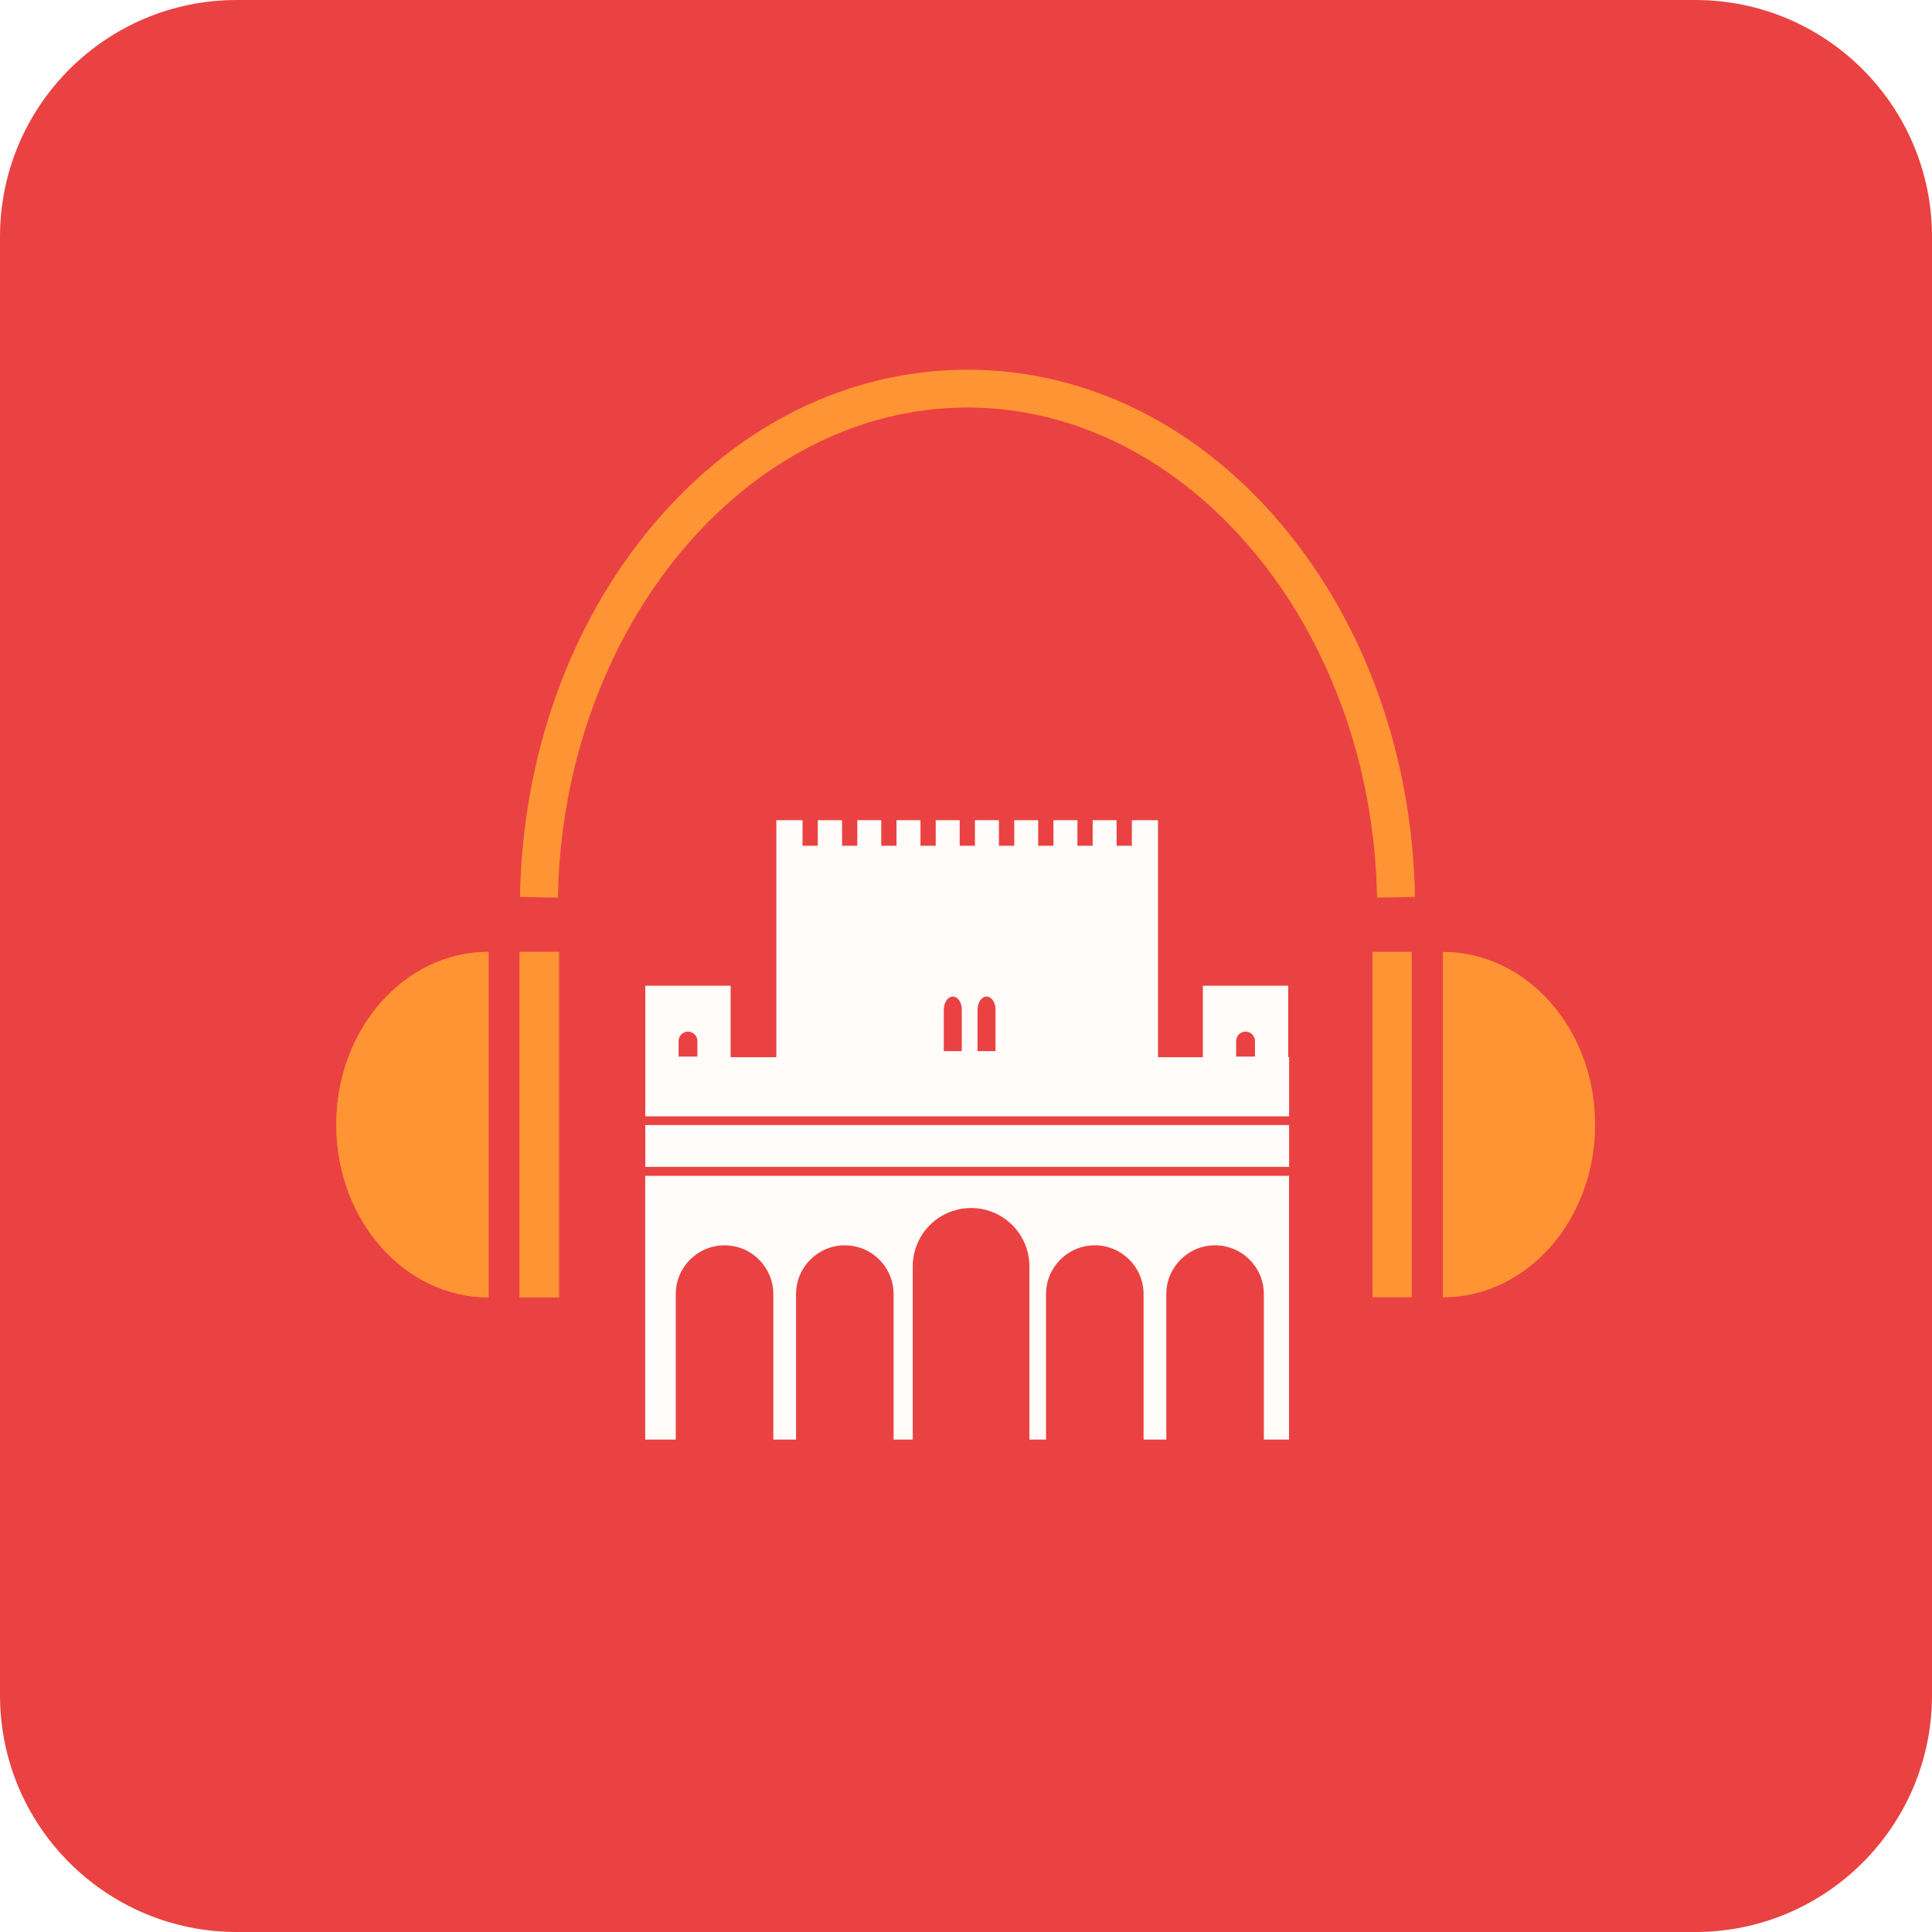
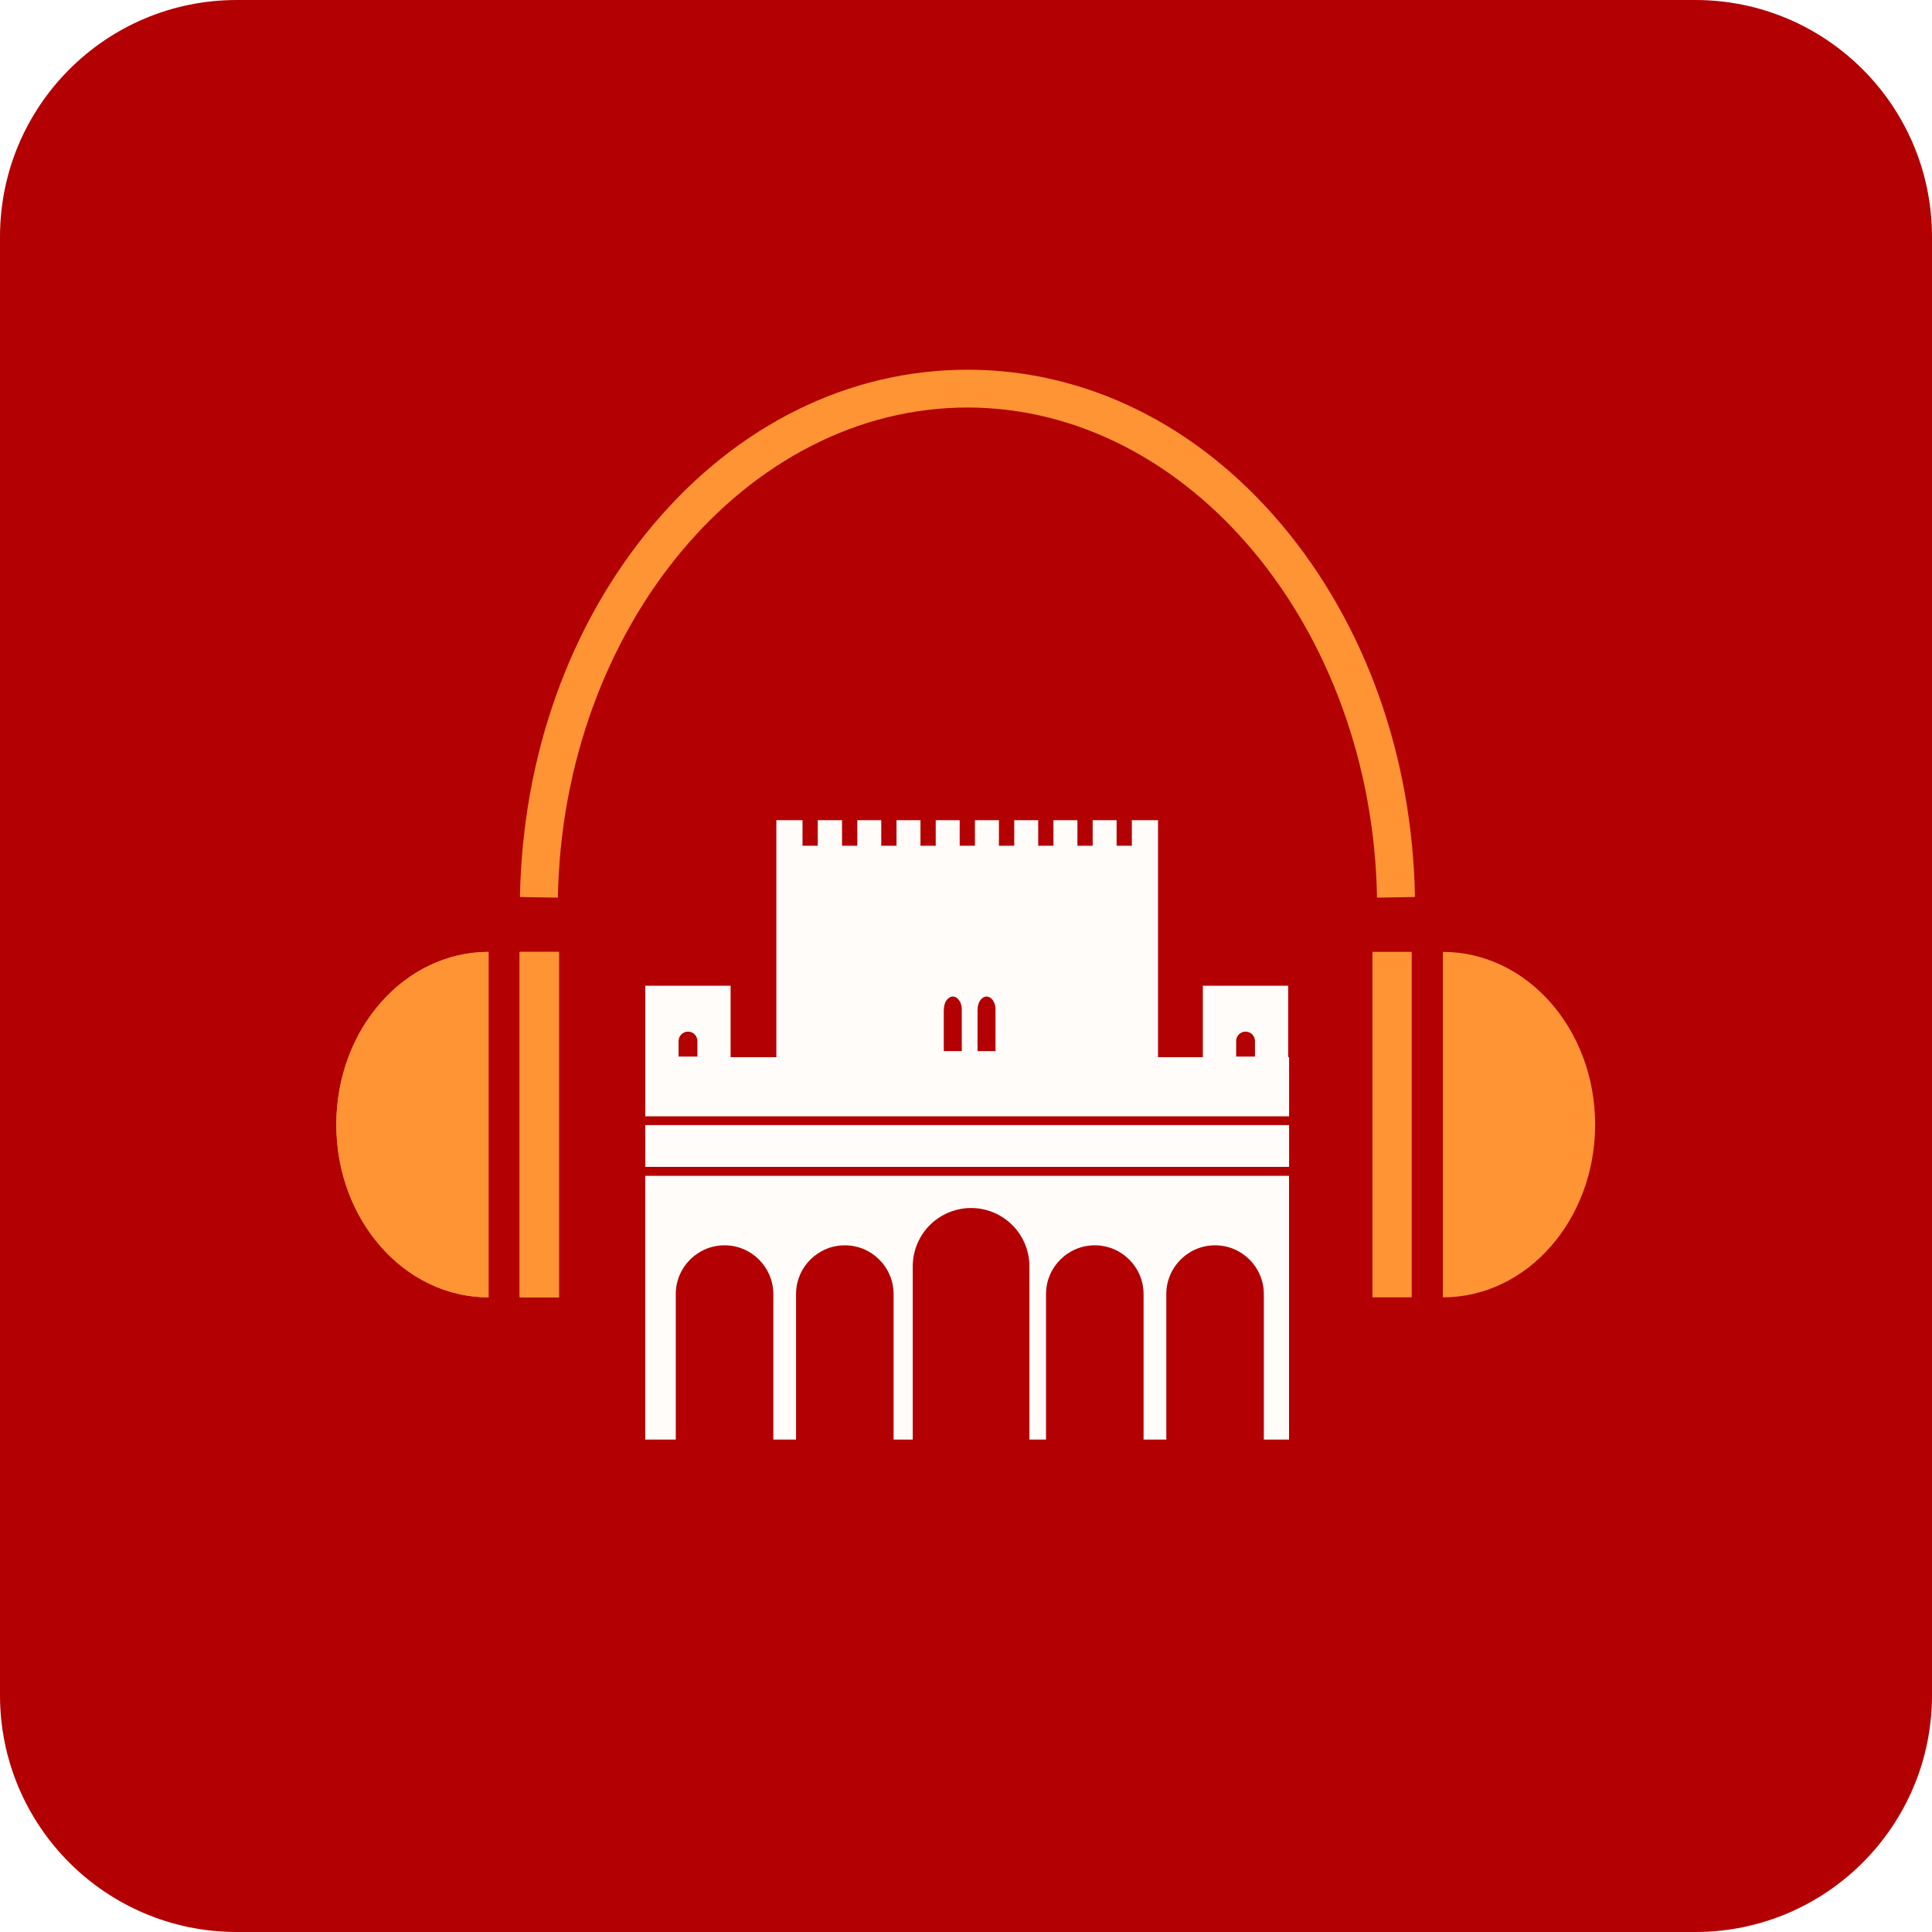
<svg xmlns="http://www.w3.org/2000/svg" width="204" height="204" viewBox="0 0 204 204">
  <g id="Group_1" data-name="Group 1" transform="translate(-76 -152)">
-     <path id="Path_1" data-name="Path 1" d="M25,0H179a25,25,0,0,1,25,25V179a25,25,0,0,1-25,25H25A25,25,0,0,1,0,179V25A25,25,0,0,1,25,0Z" transform="translate(76 152)" fill="#ea4242" />
+     <path id="Path_1" data-name="Path 1" d="M25,0H179a25,25,0,0,1,25,25V179a25,25,0,0,1-25,25H25A25,25,0,0,1,0,179V25A25,25,0,0,1,25,0Z" transform="translate(76 152)" fill="#b30002" />
    <g id="logo_audioguia_sin_fondo" transform="translate(-103.02 -159.447)">
      <g id="Group_1-2" data-name="Group 1" transform="translate(247.147 398.052)">
        <path id="Path_1-2" data-name="Path 1" d="M255.258,484.6h3.22V469.238a5.15,5.15,0,0,1,10.3,0V484.6h2.4V469.238a5.15,5.15,0,0,1,10.3,0V484.6H283.5V466.386a6.16,6.16,0,1,1,12.319,0V484.6h1.754V469.238a5.152,5.152,0,0,1,5.15-5.151h0a5.152,5.152,0,0,1,5.15,5.15V484.6h2.4V469.238a5.152,5.152,0,0,1,5.15-5.151h0a5.152,5.152,0,0,1,5.15,5.15V484.6h2.659V456.75H255.25V484.6Z" transform="translate(-255.25 -419.199)" fill="#fffcf9" />
        <rect id="Rectangle_1" data-name="Rectangle 1" width="67.981" height="4.414" transform="translate(0.008 32.192)" fill="#fffcf9" />
        <path id="Path_2" data-name="Path 2" d="M323.145,434.893v-7.546h-9.011v7.546H309.4V409.87h-2.763v2.7h-1.61v-2.7H302.5v2.7h-1.61v-2.7h-2.531v2.7h-1.61v-2.7h-2.531v2.7H292.6v-2.7h-2.531v2.7h-1.61v-2.7h-2.531v2.7h-1.61v-2.7h-2.531v2.7h-1.61v-2.7h-2.531v2.7h-1.61v-2.7h-2.563v2.7h-1.61v-2.7H269.1v25.023h-4.83v-7.546H255.26v13.793h67.981v-6.256h-.1Zm-32.793-5.054c0-.745.425-1.346.945-1.346s.945.6.945,1.346v4.414h-1.9v-4.414Zm-3.564,0c0-.745.425-1.346.945-1.346s.945.6.945,1.346v4.414h-1.9v-4.414Zm-26.025,4.99h-1.986v-1.642a.993.993,0,1,1,1.986,0Zm58.874,0H317.65v-1.642a.993.993,0,1,1,1.987,0Z" transform="translate(-255.252 -409.87)" fill="#fffcf9" />
      </g>
      <g id="Group_4" data-name="Group 4" transform="translate(214.53 350.48)">
        <g id="Group_2" data-name="Group 2" transform="translate(0 61.477)">
          <path id="Path_3" data-name="Path 3" d="M230.606,427.23c-8.875,0-16.076,8.162-16.076,18.239s7.2,18.239,16.076,18.239Z" transform="translate(-214.53 -427.23)" fill="#ff9434" />
          <rect id="Rectangle_2" data-name="Rectangle 2" width="4.149" height="36.478" transform="translate(19.36)" fill="#ff9434" />
          <path id="Path_4" data-name="Path 4" d="M230.606,427.23c-8.875,0-16.076,8.162-16.076,18.239s7.2,18.239,16.076,18.239Z" transform="translate(-214.53 -427.23)" fill="#ff9434" />
          <rect id="Rectangle_3" data-name="Rectangle 3" width="4.149" height="36.478" transform="translate(19.36)" fill="#ff9434" />
        </g>
        <g id="Group_3" data-name="Group 3" transform="translate(109.406 61.473)">
          <path id="Path_5" data-name="Path 5" d="M360.4,427.23c8.875,0,16.076,8.162,16.076,18.239s-7.2,18.239-16.076,18.239Z" transform="translate(-352.963 -427.226)" fill="#ff9434" />
          <rect id="Rectangle_4" data-name="Rectangle 4" width="4.149" height="36.478" transform="translate(4.149 36.478) rotate(180)" fill="#ff9434" />
        </g>
        <path id="Path_6" data-name="Path 6" d="M329.238,406.23c-.5-28.532-19.905-51.753-43.246-51.753S243.25,377.69,242.745,406.23l-4.005-.072c.264-14.875,5.247-28.82,14.042-39.273,8.9-10.581,20.69-16.4,33.21-16.4s24.319,5.823,33.21,16.4c8.787,10.453,13.777,24.4,14.042,39.273Z" transform="translate(-219.348 -350.48)" fill="#ff9434" />
      </g>
    </g>
  </g>
</svg>
